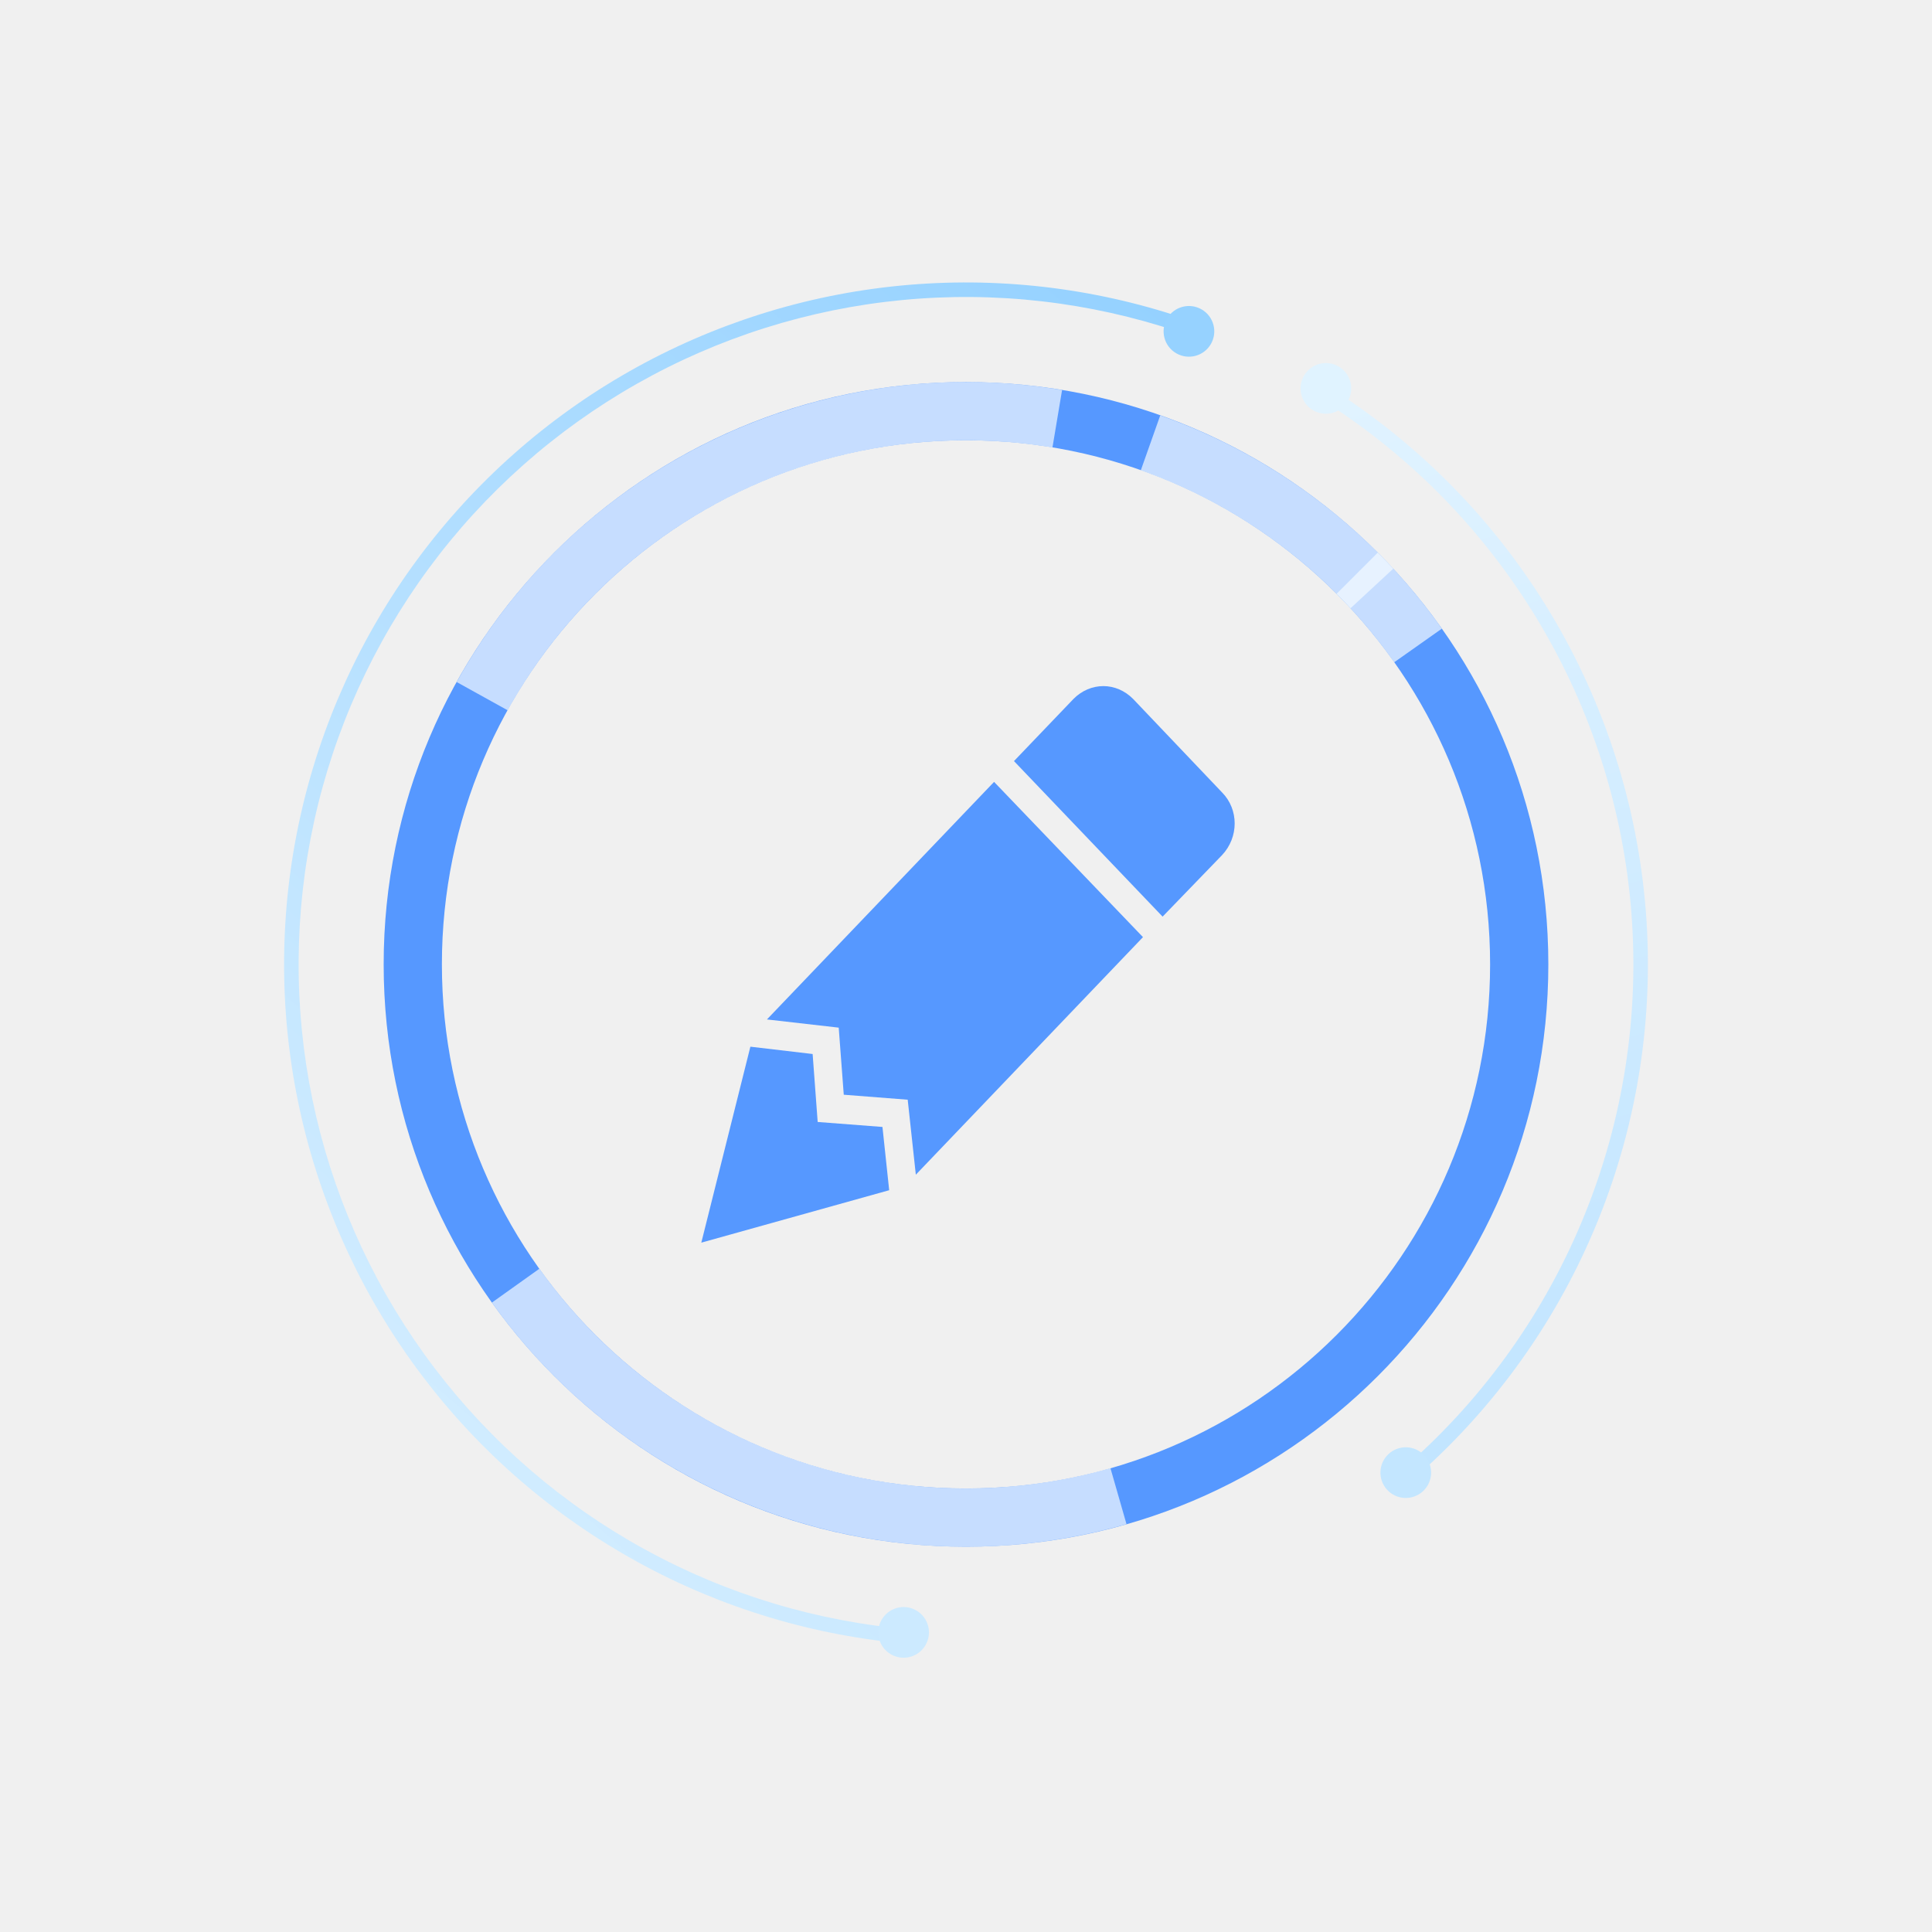
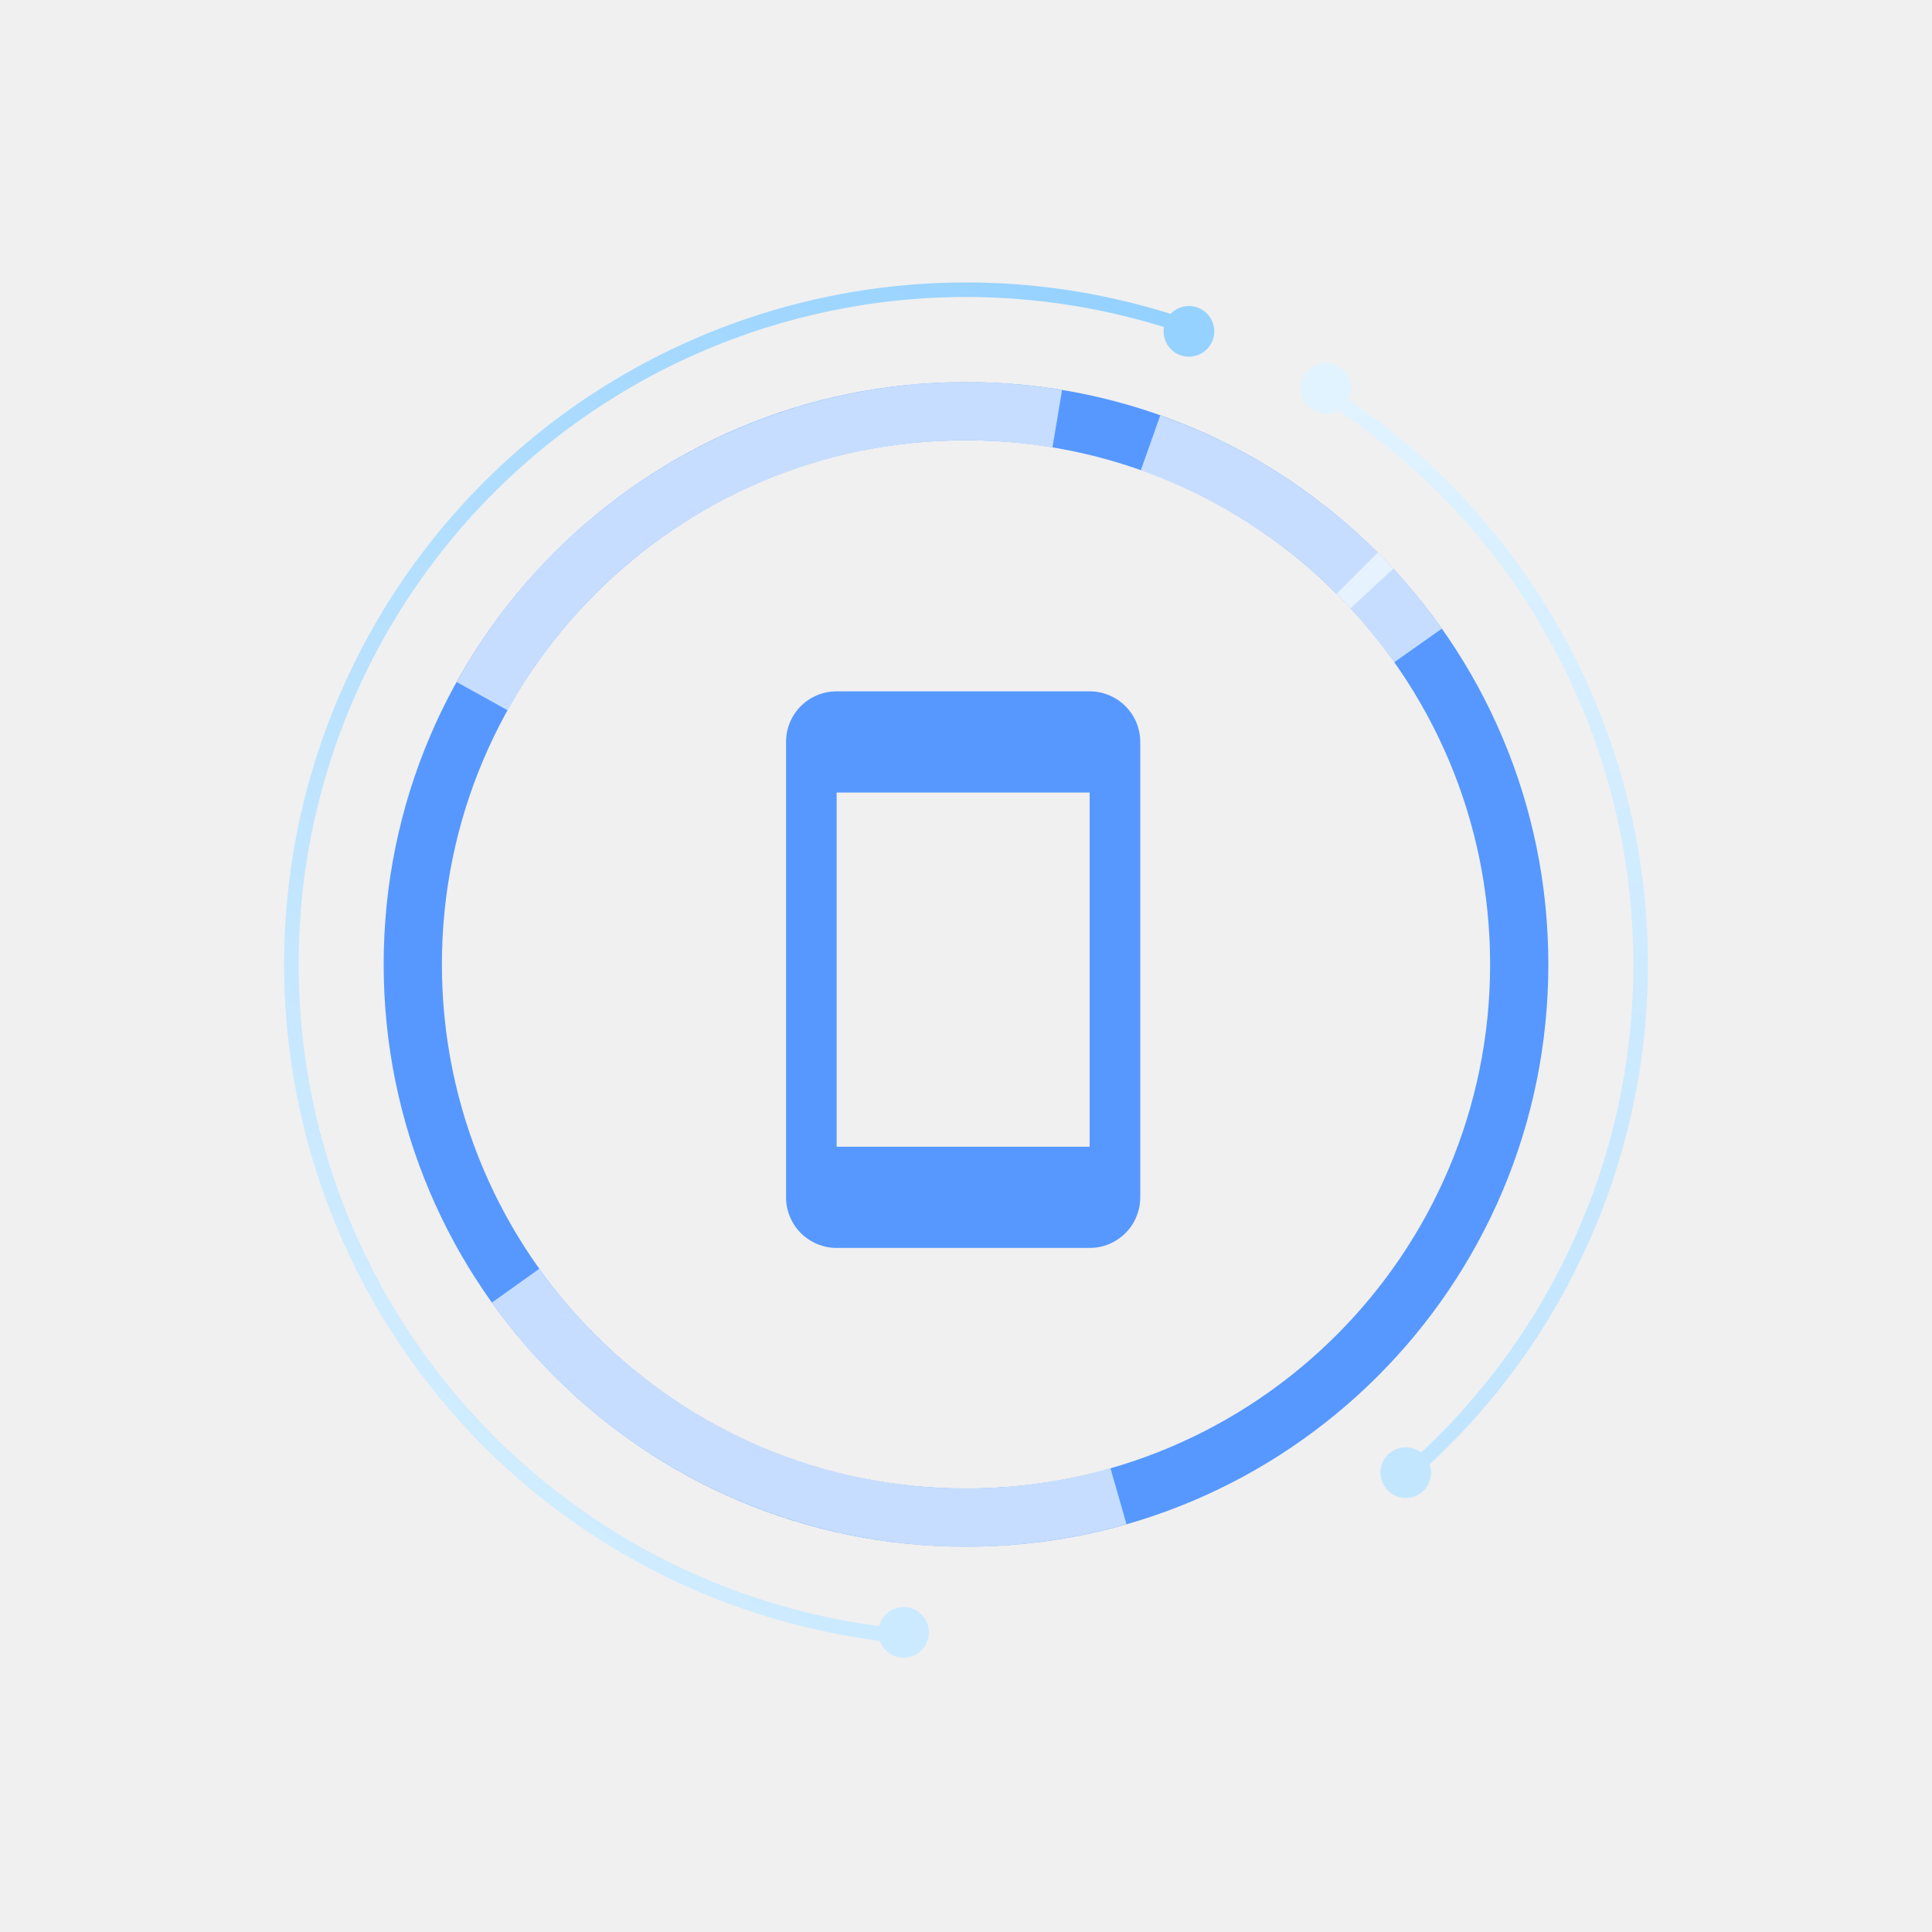
<svg xmlns="http://www.w3.org/2000/svg" width="204" height="204" viewBox="0 0 204 204" fill="none">
-   <mask id="path-1-inside-1_763_7226" fill="white">
+   <mask id="path-1-inside-1_765_2672" fill="white">
    <path d="M149.679 155.783C158.037 148.397 164.565 139.17 168.748 128.83C172.931 118.489 174.654 107.319 173.782 96.199C172.91 85.079 169.466 74.313 163.723 64.751C157.979 55.19 150.092 47.093 140.685 41.1L139.861 42.394C149.068 48.259 156.786 56.183 162.407 65.541C168.029 74.899 171.399 85.435 172.253 96.319C173.106 107.202 171.419 118.134 167.326 128.254C163.232 138.374 156.843 147.405 148.663 154.633L149.679 155.783Z" />
  </mask>
-   <path d="M149.679 155.783C158.037 148.397 164.565 139.17 168.748 128.83C172.931 118.489 174.654 107.319 173.782 96.199C172.91 85.079 169.466 74.313 163.723 64.751C157.979 55.19 150.092 47.093 140.685 41.1L139.861 42.394C149.068 48.259 156.786 56.183 162.407 65.541C168.029 74.899 171.399 85.435 172.253 96.319C173.106 107.202 171.419 118.134 167.326 128.254C163.232 138.374 156.843 147.405 148.663 154.633L149.679 155.783Z" stroke="url(#paint0_linear_763_7226)" stroke-width="6" mask="url(#path-1-inside-1_763_7226)" />
-   <mask id="path-2-inside-2_763_7226" fill="white">
+   <path d="M149.679 155.783C158.037 148.397 164.565 139.17 168.748 128.83C172.931 118.489 174.654 107.319 173.782 96.199C172.91 85.079 169.466 74.313 163.723 64.751C157.979 55.19 150.092 47.093 140.685 41.1L139.861 42.394C149.068 48.259 156.786 56.183 162.407 65.541C168.029 74.899 171.399 85.435 172.253 96.319C173.106 107.202 171.419 118.134 167.326 128.254C163.232 138.374 156.843 147.405 148.663 154.633L149.679 155.783Z" stroke="url(#paint0_linear_765_2672)" stroke-width="6" mask="url(#path-1-inside-1_765_2672)" />
+   <mask id="path-2-inside-2_765_2672" fill="white">
    <path d="M124.887 33.559C115.304 30.346 105.152 29.187 95.092 30.157C85.031 31.127 75.288 34.203 66.495 39.187C57.702 44.171 50.057 50.95 44.057 59.083C38.057 67.216 33.837 76.522 31.67 86.394C29.504 96.266 29.44 106.483 31.483 116.382C33.526 126.28 37.63 135.637 43.527 143.845C49.425 152.053 56.985 158.927 65.715 164.02C74.444 169.114 84.149 172.312 94.196 173.407L94.362 171.882C84.529 170.81 75.031 167.68 66.488 162.695C57.944 157.71 50.545 150.983 44.773 142.95C39.001 134.917 34.985 125.759 32.985 116.072C30.986 106.384 31.049 96.384 33.169 86.723C35.289 77.061 39.42 67.954 45.292 59.994C51.164 52.034 58.646 45.399 67.252 40.522C75.857 35.644 85.393 32.633 95.239 31.684C105.085 30.735 115.02 31.869 124.399 35.014L124.887 33.559Z" />
  </mask>
-   <path d="M124.887 33.559C115.304 30.346 105.152 29.187 95.092 30.157C85.031 31.127 75.288 34.203 66.495 39.187C57.702 44.171 50.057 50.95 44.057 59.083C38.057 67.216 33.837 76.522 31.67 86.394C29.504 96.266 29.44 106.483 31.483 116.382C33.526 126.28 37.63 135.637 43.527 143.845C49.425 152.053 56.985 158.927 65.715 164.02C74.444 169.114 84.149 172.312 94.196 173.407L94.362 171.882C84.529 170.81 75.031 167.68 66.488 162.695C57.944 157.71 50.545 150.983 44.773 142.95C39.001 134.917 34.985 125.759 32.985 116.072C30.986 106.384 31.049 96.384 33.169 86.723C35.289 77.061 39.42 67.954 45.292 59.994C51.164 52.034 58.646 45.399 67.252 40.522C75.857 35.644 85.393 32.633 95.239 31.684C105.085 30.735 115.02 31.869 124.399 35.014L124.887 33.559Z" stroke="url(#paint1_linear_763_7226)" stroke-width="6" mask="url(#path-2-inside-2_763_7226)" />
+   <path d="M124.887 33.559C115.304 30.346 105.152 29.187 95.092 30.157C85.031 31.127 75.288 34.203 66.495 39.187C57.702 44.171 50.057 50.95 44.057 59.083C38.057 67.216 33.837 76.522 31.67 86.394C29.504 96.266 29.44 106.483 31.483 116.382C33.526 126.28 37.63 135.637 43.527 143.845C49.425 152.053 56.985 158.927 65.715 164.02C74.444 169.114 84.149 172.312 94.196 173.407L94.362 171.882C84.529 170.81 75.031 167.68 66.488 162.695C57.944 157.71 50.545 150.983 44.773 142.95C39.001 134.917 34.985 125.759 32.985 116.072C30.986 106.384 31.049 96.384 33.169 86.723C35.289 77.061 39.42 67.954 45.292 59.994C51.164 52.034 58.646 45.399 67.252 40.522C75.857 35.644 85.393 32.633 95.239 31.684C105.085 30.735 115.02 31.869 124.399 35.014L124.887 33.559Z" stroke="url(#paint1_linear_765_2672)" stroke-width="6" mask="url(#path-2-inside-2_765_2672)" />
  <path d="M163.489 101.828C163.489 135.788 135.959 163.317 102 163.317C68.04 163.317 40.511 135.788 40.511 101.828C40.511 67.869 68.04 40.339 102 40.339C135.959 40.339 163.489 67.869 163.489 101.828ZM46.66 101.828C46.66 132.392 71.436 157.168 102 157.168C132.563 157.168 157.34 132.392 157.34 101.828C157.34 71.265 132.563 46.488 102 46.488C71.436 46.488 46.66 71.265 46.66 101.828Z" fill="#5698FF" />
  <path opacity="0.7" d="M122.51 43.861C131.901 47.184 140.345 52.739 147.114 60.048L142.603 64.226C136.511 57.648 128.911 52.648 120.459 49.657L122.51 43.861Z" fill="#F5FBFF" />
  <path opacity="0.7" d="M145.479 58.349C147.959 60.828 150.222 63.516 152.243 66.381L147.219 69.926C145.4 67.347 143.363 64.928 141.131 62.697L145.479 58.349Z" fill="#F5FBFF" />
  <path opacity="0.7" d="M48.221 72.016C54.383 60.901 63.838 51.967 75.285 46.446C86.732 40.924 99.609 39.085 112.145 41.182L111.13 47.246C99.848 45.359 88.259 47.014 77.957 51.984C67.654 56.953 59.145 64.993 53.599 74.998L48.221 72.016Z" fill="#F5FBFF" />
  <path opacity="0.7" d="M118.948 160.935C106.731 164.438 93.728 164.07 81.729 159.88C69.73 155.69 59.325 147.885 51.943 137.538L56.949 133.967C63.592 143.279 72.957 150.304 83.756 154.075C94.555 157.845 106.258 158.177 117.253 155.025L118.948 160.935Z" fill="#F5FBFF" />
-   <path d="M116.512 72.445C115.357 72.445 114.232 72.909 113.343 73.806L107.066 80.363L122.759 96.787L129.037 90.291C130.813 88.405 130.813 85.466 129.037 83.672L119.65 73.806C118.762 72.909 117.637 72.445 116.512 72.445ZM104.964 82.559L80.98 107.643L88.56 108.509L89.093 115.592L95.844 116.118L96.702 124.036L120.687 98.952M79.233 110.52L74.051 131.212L93.889 125.675L93.179 118.994L86.339 118.469L85.806 111.293" fill="#5698FF" />
+   <path d="M115.056 121.085H88.343V83.686H115.056M115.056 73H88.343C85.377 73 83 75.377 83 78.343V126.427C83 127.844 83.563 129.203 84.565 130.205C85.567 131.207 86.926 131.77 88.343 131.77H115.056C116.473 131.77 117.832 131.207 118.834 130.205C119.836 129.203 120.399 127.844 120.399 126.427V78.343C120.399 75.377 117.995 73 115.056 73Z" fill="#5698FF" />
  <ellipse cx="95.412" cy="172.364" rx="2.676" ry="2.676" transform="rotate(30 95.412 172.364)" fill="#CCEAFF" />
  <ellipse cx="148.435" cy="155.494" rx="2.676" ry="2.676" transform="rotate(30 148.435 155.494)" fill="#C3E6FF" />
  <ellipse cx="125.54" cy="34.987" rx="2.676" ry="2.676" transform="rotate(30 125.54 34.987)" fill="#96D2FF" />
  <ellipse cx="140.001" cy="41.012" rx="2.676" ry="2.676" transform="rotate(30 140.001 41.0122)" fill="#E0F3FF" />
  <defs>
-     <linearGradient id="paint0_linear_763_7226" x1="189.308" y1="149.47" x2="152.819" y2="13.292" gradientUnits="userSpaceOnUse">
+     <linearGradient id="paint0_linear_765_2672" x1="189.308" y1="149.47" x2="152.819" y2="13.292" gradientUnits="userSpaceOnUse">
      <stop stop-color="#C0E4FF" />
      <stop offset="1" stop-color="#E7F6FF" />
    </linearGradient>
-     <linearGradient id="paint1_linear_763_7226" x1="113.521" y1="-11.521" x2="-29.245" y2="153.421" gradientUnits="userSpaceOnUse">
+     <linearGradient id="paint1_linear_765_2672" x1="113.521" y1="-11.521" x2="-29.245" y2="153.421" gradientUnits="userSpaceOnUse">
      <stop stop-color="#89CCFF" />
      <stop offset="1" stop-color="#E7F6FF" />
    </linearGradient>
  </defs>
</svg>
